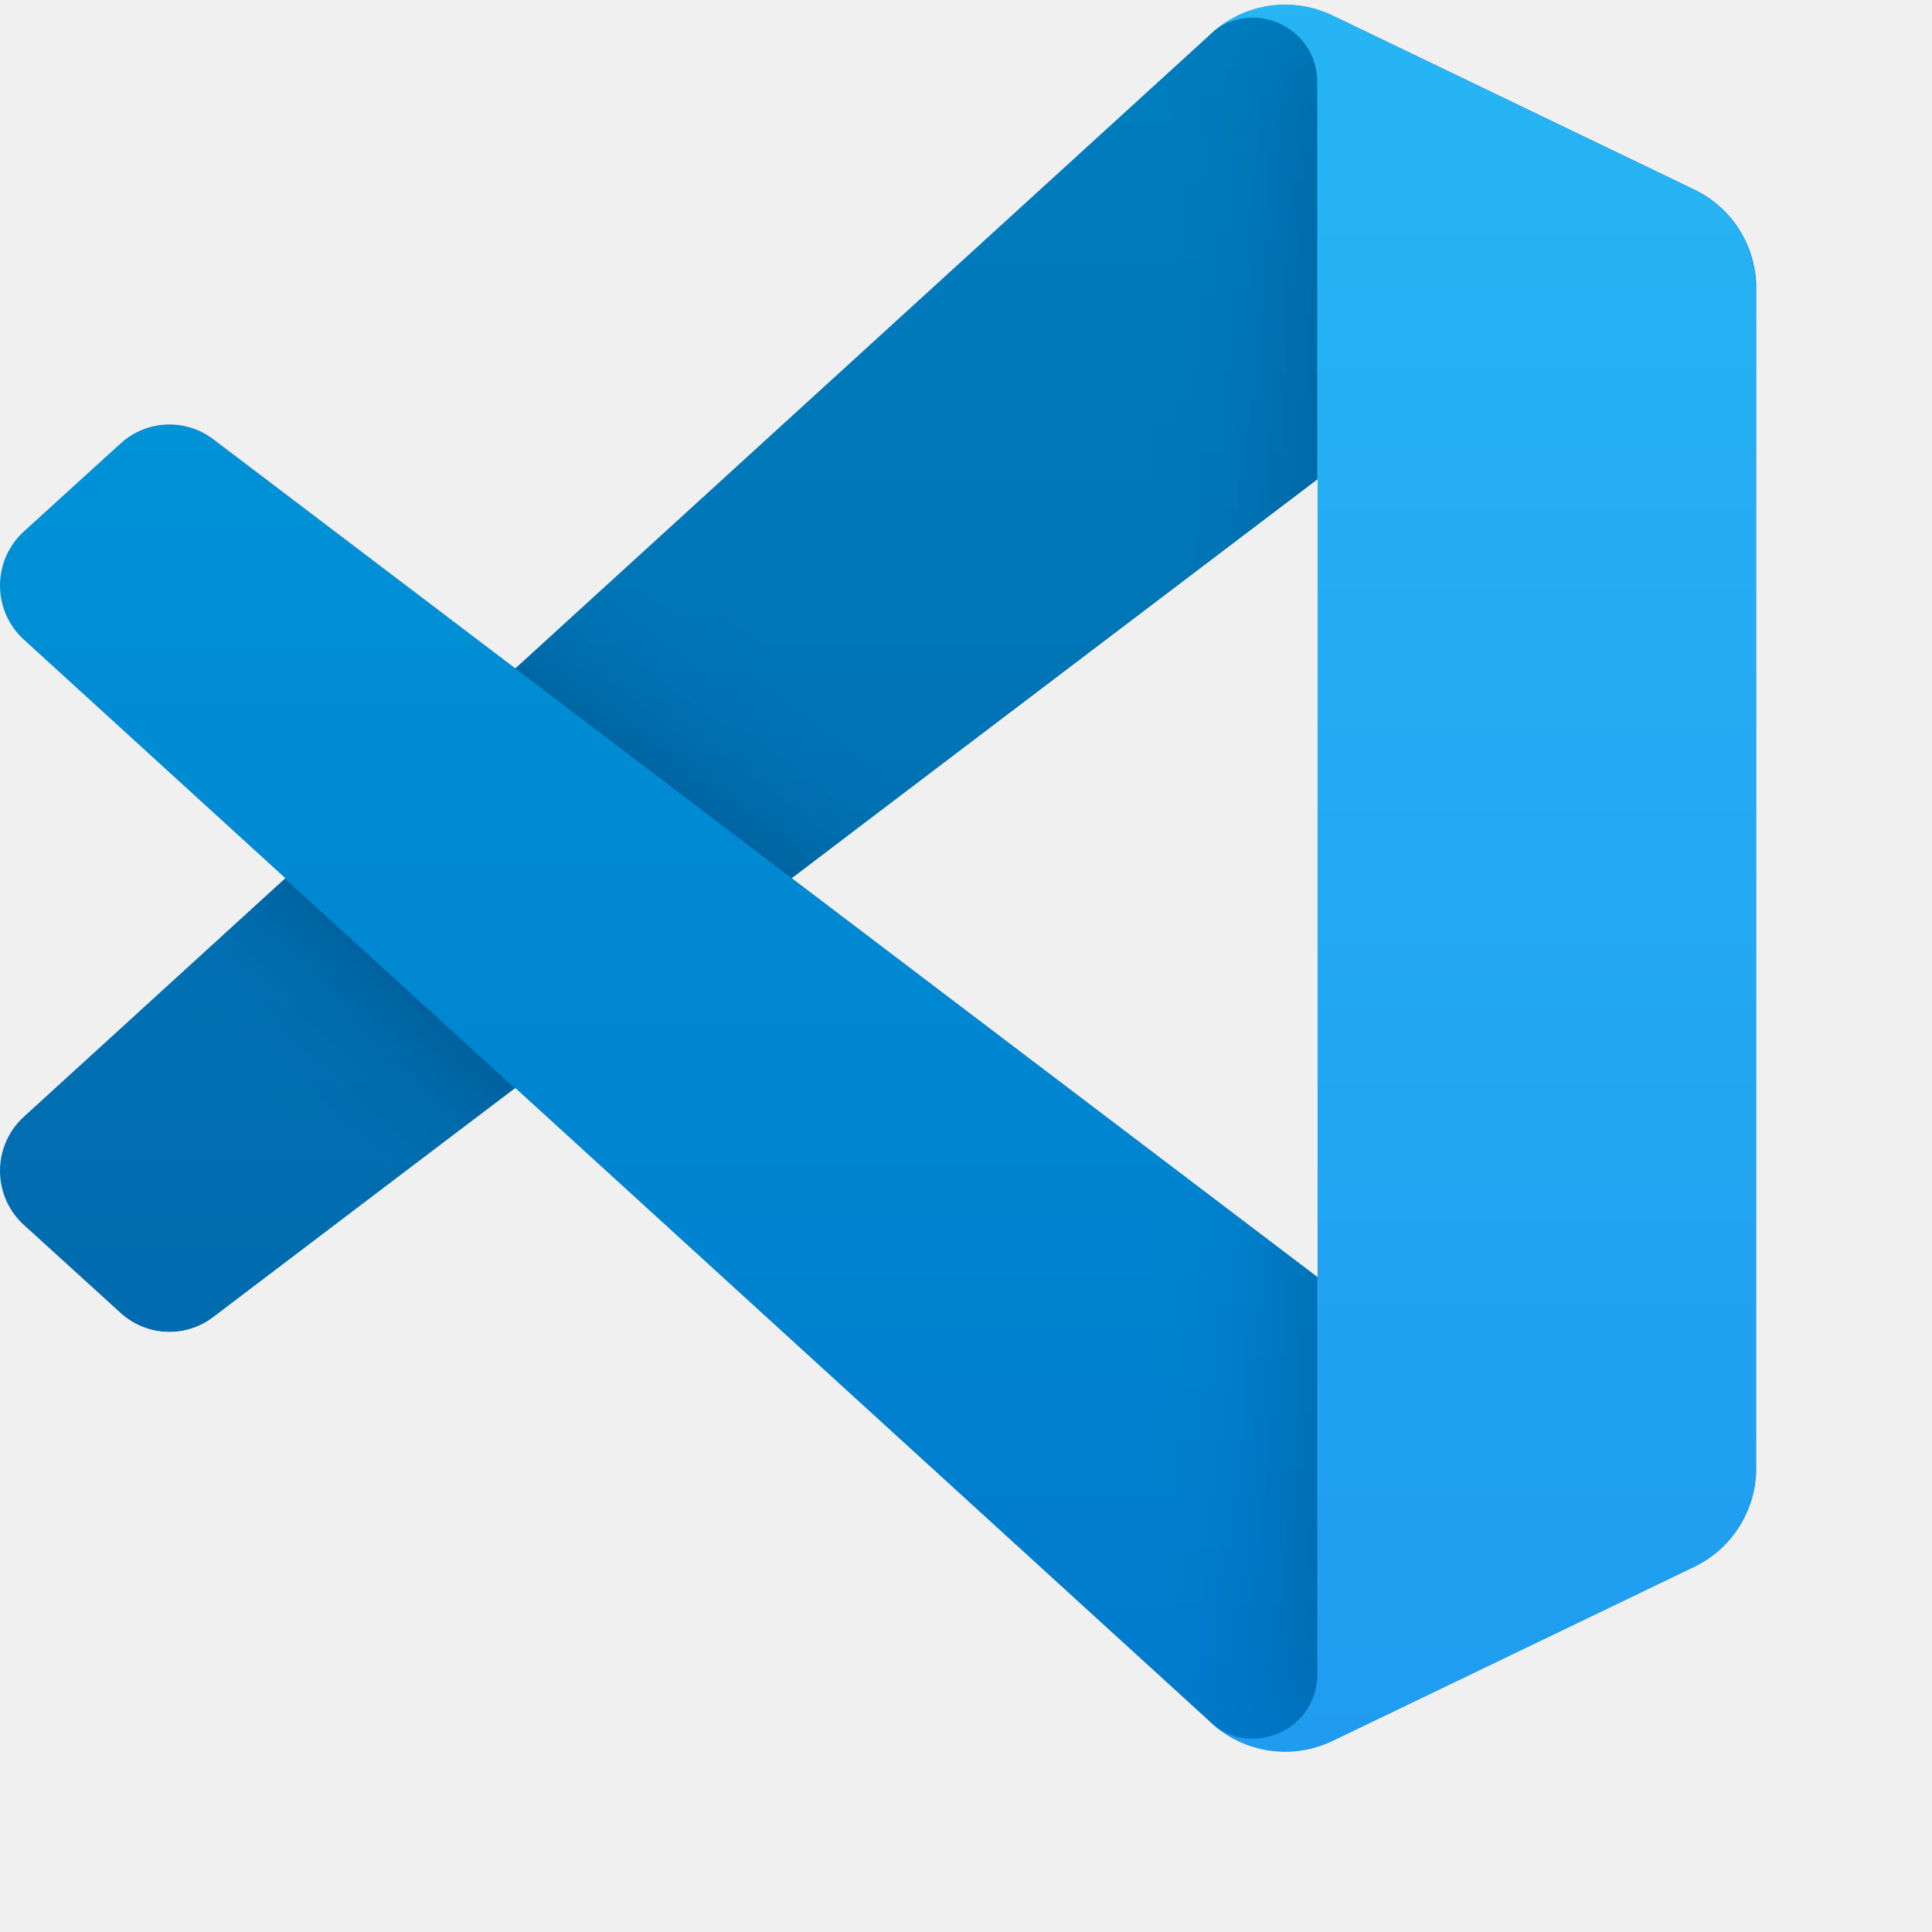
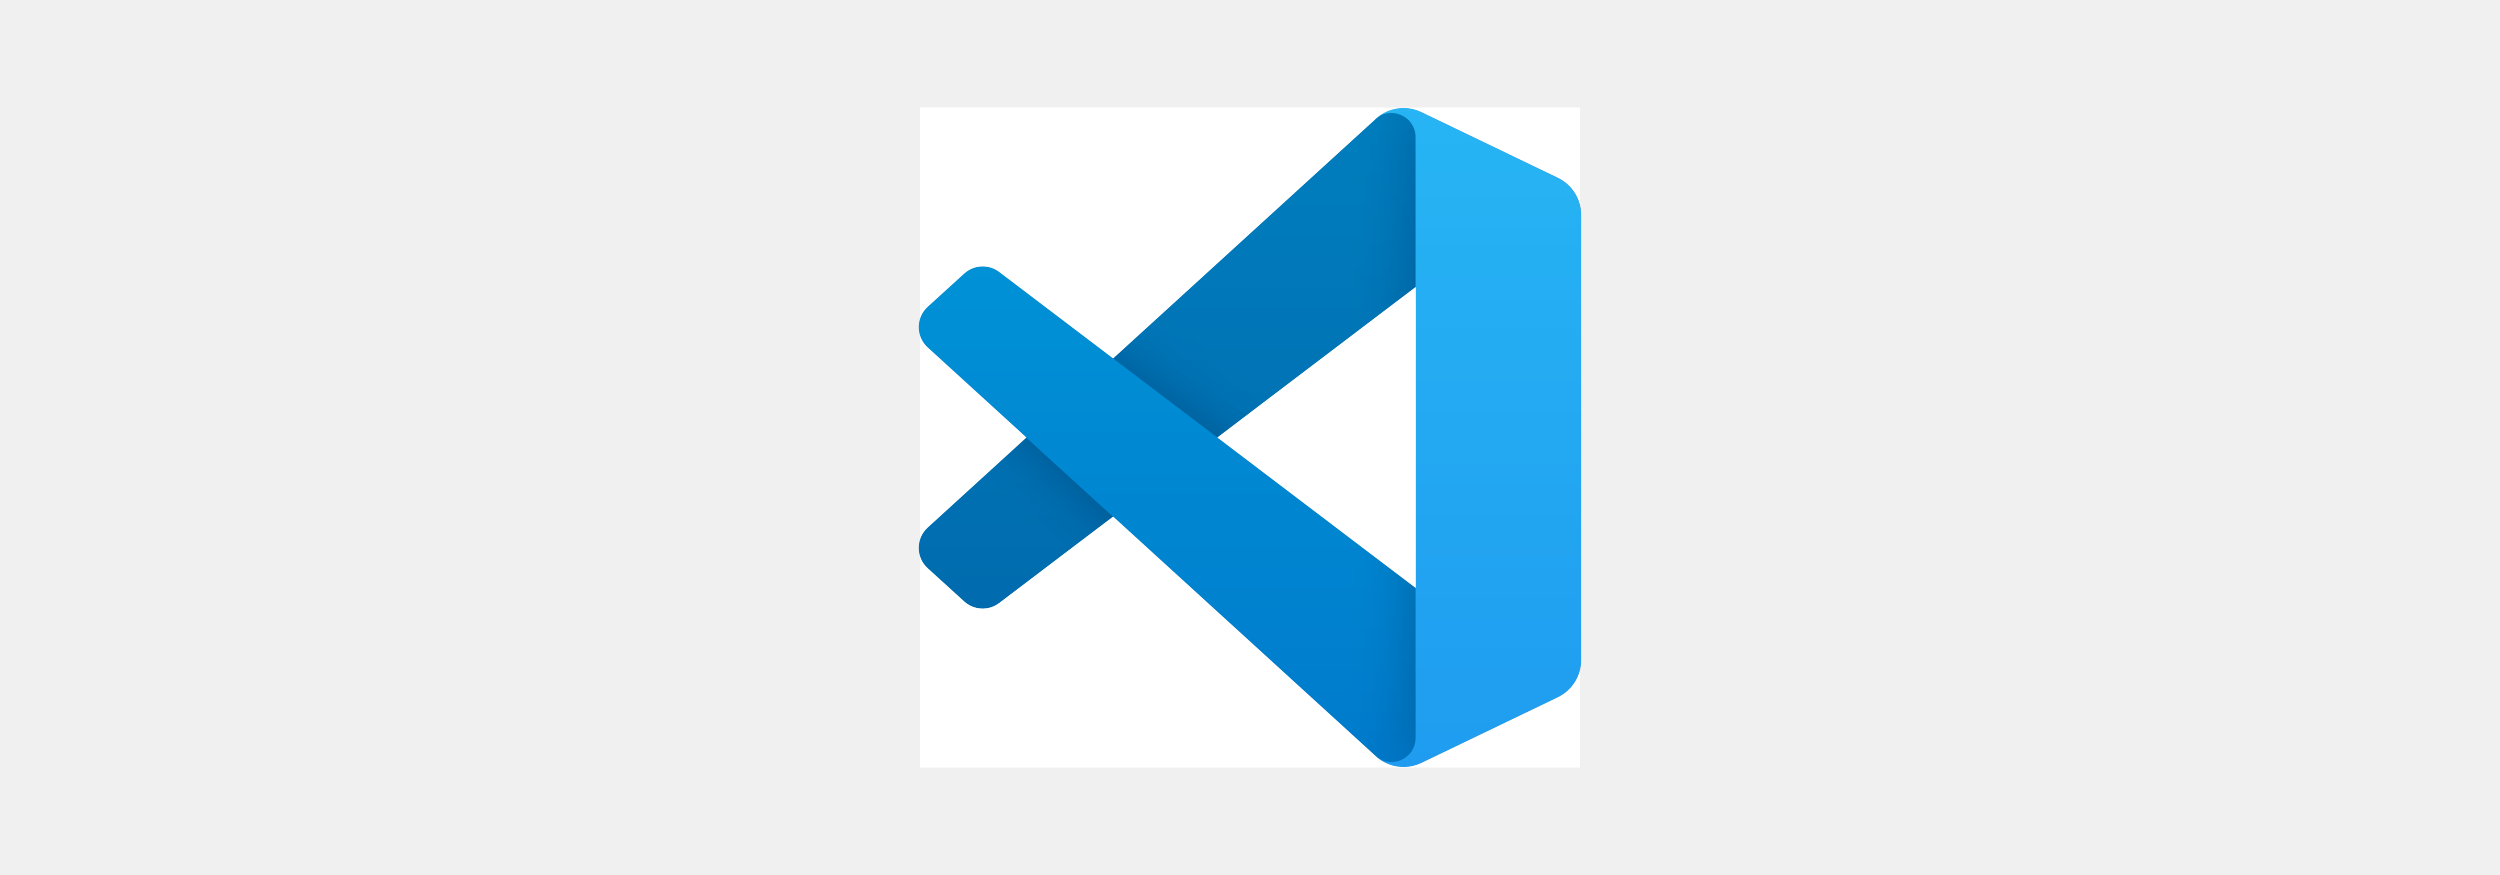
- <svg xmlns="http://www.w3.org/2000/svg" viewBox="0 0 105.6 105.6" fill="none">
-   <mask id="mask0" mask-type="alpha" maskUnits="userSpaceOnUse" x="0" y="0" width="105.6" height="105.6">
-     <path fill-rule="evenodd" clip-rule="evenodd" d="M68.075 95.344C69.587 95.933 71.311 95.896 72.838 95.161L92.602 85.651C94.679 84.652 96 82.55 96 80.244V15.757C96 13.451 94.679 11.349 92.602 10.35L72.838 0.839C70.835 -0.125 68.491 0.111 66.733 1.389C66.482 1.572 66.243 1.775 66.018 2L28.181 36.52L11.7 24.009C10.165 22.845 8.019 22.94 6.595 24.236L1.309 29.045C-0.434 30.63 -0.436 33.372 1.304 34.96L15.597 48L1.304 61.04C-0.436 62.628 -0.434 65.37 1.309 66.956L6.595 71.764C8.019 73.06 10.165 73.156 11.7 71.991L28.181 59.48L66.018 94C66.617 94.599 67.32 95.05 68.075 95.344ZM72.015 26.207L43.305 48L72.015 69.793V26.207Z" fill="white" />
+ <svg xmlns="http://www.w3.org/2000/svg" width="400" height="140" viewBox="0 0 400 140" fill="none">
+   <path d="M252.8 17.2H147.2V122.8H252.8V17.2Z" fill="white" />
+   <mask id="mask0" mask-type="alpha" maskUnits="userSpaceOnUse" x="147" y="17" width="106" height="106">
+     <path fill-rule="evenodd" clip-rule="evenodd" d="M222.167 122.276C223.836 122.927 225.74 122.885 227.425 122.074L249.248 111.573C251.542 110.469 253 108.149 253 105.602V34.398C253 31.852 251.542 29.531 249.249 28.428L227.425 17.926C225.213 16.862 222.625 17.123 220.684 18.534C220.407 18.735 220.143 18.96 219.895 19.208L178.116 57.324L159.918 43.51C158.224 42.224 155.855 42.33 154.281 43.761L148.445 49.07C146.52 50.821 146.518 53.849 148.44 55.602L164.222 70L148.44 84.398C146.518 86.152 146.52 89.179 148.445 90.93L154.281 96.239C155.855 97.671 158.224 97.776 159.918 96.49L178.116 82.676L219.895 120.792C220.556 121.453 221.332 121.951 222.167 122.276ZM226.516 45.937L194.816 70L226.516 94.063V45.937Z" fill="white" />
  </mask>
  <g mask="url(#mask0)">
-     <path d="M92.603 10.364L72.823 0.84C70.533 -0.262 67.797 0.203 66 2L1.247 61.04C-0.495 62.628 -0.493 65.37 1.251 66.955L6.54 71.764C7.966 73.06 10.113 73.155 11.649 71.991L89.626 12.835C92.243 10.85 96 12.716 96 16V15.77C96 13.465 94.68 11.364 92.603 10.364Z" fill="#0065A9" />
+     <path d="M249.249 28.444L227.408 17.928C224.88 16.711 221.859 17.224 219.875 19.208L148.376 84.398C146.453 86.152 146.456 89.179 148.381 90.93L154.221 96.239C155.796 97.671 158.167 97.776 159.862 96.49L245.963 31.172C248.851 28.981 253 31.041 253 34.667V34.413C253 31.868 251.542 29.548 249.249 28.444Z" fill="#0065A9" />
    <g filter="url(#filter0_d)">
-       <path d="M92.603 85.636L72.823 95.159C70.533 96.262 67.797 95.797 66 94L1.247 34.96C-0.495 33.372 -0.493 30.63 1.251 29.044L6.54 24.236C7.966 22.94 10.113 22.844 11.649 24.009L89.626 83.165C92.243 85.149 96 83.284 96 80V80.23C96 82.534 94.68 84.636 92.603 85.636Z" fill="#007ACC" />
+       <path d="M249.249 111.556L227.408 122.072C224.88 123.289 221.859 122.776 219.875 120.792L148.376 55.602C146.453 53.849 146.456 50.821 148.381 49.07L154.221 43.761C155.796 42.33 158.167 42.224 159.862 43.51L245.963 108.828C248.851 111.019 253 108.959 253 105.333V105.587C253 108.132 251.542 110.452 249.249 111.556Z" fill="#007ACC" />
    </g>
    <g filter="url(#filter1_d)">
-       <path d="M72.823 95.161C70.533 96.263 67.797 95.797 66 94C68.214 96.214 72 94.646 72 91.515V4.485C72 1.354 68.214 -0.214 66 2C67.797 0.203 70.533 -0.263 72.823 0.839L92.6 10.35C94.678 11.349 96 13.451 96 15.757V80.244C96 82.55 94.678 84.652 92.6 85.651L72.823 95.161Z" fill="#1F9CF0" />
+       <path d="M227.409 122.074C224.88 123.29 221.859 122.776 219.875 120.792C222.32 123.236 226.5 121.505 226.5 118.047V21.952C226.5 18.495 222.32 16.764 219.875 19.208C221.859 17.224 224.88 16.71 227.409 17.926L249.246 28.427C251.541 29.531 253 31.852 253 34.398V105.602C253 108.148 251.541 110.469 249.246 111.573L227.409 122.074Z" fill="#1F9CF0" />
    </g>
    <g style="mix-blend-mode:overlay" opacity="0.25">
-       <path fill-rule="evenodd" clip-rule="evenodd" d="M68.017 95.344C69.529 95.933 71.253 95.896 72.779 95.161L92.544 85.651C94.621 84.652 95.942 82.55 95.942 80.244V15.757C95.942 13.451 94.621 11.349 92.544 10.35L72.779 0.839C70.776 -0.125 68.433 0.111 66.675 1.389C66.424 1.572 66.184 1.775 65.96 2L28.122 36.52L11.641 24.009C10.107 22.845 7.961 22.94 6.536 24.236L1.25 29.045C-0.493 30.63 -0.495 33.372 1.246 34.96L15.539 48L1.246 61.04C-0.495 62.628 -0.493 65.37 1.25 66.956L6.536 71.764C7.961 73.06 10.107 73.156 11.641 71.991L28.122 59.48L65.96 94C66.558 94.599 67.261 95.05 68.017 95.344ZM71.956 26.207L43.246 48L71.956 69.793V26.207Z" fill="url(#paint0_linear)" />
+       <path fill-rule="evenodd" clip-rule="evenodd" d="M222.102 122.276C223.772 122.926 225.675 122.885 227.36 122.074L249.184 111.573C251.477 110.469 252.936 108.149 252.936 105.602V34.398C252.936 31.852 251.477 29.531 249.184 28.427L227.36 17.926C225.149 16.862 222.561 17.123 220.62 18.534C220.343 18.735 220.079 18.96 219.831 19.208L178.052 57.324L159.854 43.51C158.16 42.224 155.79 42.33 154.217 43.761L148.38 49.07C146.456 50.821 146.454 53.848 148.376 55.602L164.158 70L148.376 84.398C146.454 86.152 146.456 89.179 148.38 90.93L154.217 96.239C155.79 97.67 158.16 97.776 159.854 96.49L178.052 82.676L219.831 120.792C220.492 121.453 221.268 121.951 222.102 122.276ZM226.452 45.937L194.751 70L226.452 94.063V45.937Z" fill="url(#paint0_linear)" />
    </g>
  </g>
  <defs>
-     <filter id="filter0_d" x="-8.058" y="15.196" width="112.058" height="88.556" filterUnits="userSpaceOnUse" color-interpolation-filters="sRGB">
+     <filter id="filter0_d" x="138.102" y="33.779" width="123.731" height="97.78" filterUnits="userSpaceOnUse" color-interpolation-filters="sRGB">
      <feFlood flood-opacity="0" result="BackgroundImageFix" />
      <feColorMatrix in="SourceAlpha" type="matrix" values="0 0 0 0 0 0 0 0 0 0 0 0 0 0 0 0 0 0 127 0" />
      <feOffset />
-       <feGaussianBlur stdDeviation="4" />
+       <feGaussianBlur stdDeviation="4.417" />
      <feColorMatrix type="matrix" values="0 0 0 0 0 0 0 0 0 0 0 0 0 0 0 0 0 0 0.25 0" />
      <feBlend mode="overlay" in2="BackgroundImageFix" result="effect1_dropShadow" />
      <feBlend mode="normal" in="SourceGraphic" in2="effect1_dropShadow" result="shape" />
    </filter>
-     <filter id="filter1_d" x="58" y="-7.752" width="46" height="111.505" filterUnits="userSpaceOnUse" color-interpolation-filters="sRGB">
+     <filter id="filter1_d" x="211.042" y="8.44" width="50.792" height="123.12" filterUnits="userSpaceOnUse" color-interpolation-filters="sRGB">
      <feFlood flood-opacity="0" result="BackgroundImageFix" />
      <feColorMatrix in="SourceAlpha" type="matrix" values="0 0 0 0 0 0 0 0 0 0 0 0 0 0 0 0 0 0 127 0" />
      <feOffset />
-       <feGaussianBlur stdDeviation="4" />
+       <feGaussianBlur stdDeviation="4.417" />
      <feColorMatrix type="matrix" values="0 0 0 0 0 0 0 0 0 0 0 0 0 0 0 0 0 0 0.25 0" />
      <feBlend mode="overlay" in2="BackgroundImageFix" result="effect1_dropShadow" />
      <feBlend mode="normal" in="SourceGraphic" in2="effect1_dropShadow" result="shape" />
    </filter>
-     <linearGradient id="paint0_linear" x1="47.942" y1="0.248" x2="47.942" y2="95.753" gradientUnits="userSpaceOnUse">
+     <linearGradient id="paint0_linear" x1="199.936" y1="17.273" x2="199.936" y2="122.727" gradientUnits="userSpaceOnUse">
      <stop stop-color="white" />
      <stop offset="1" stop-color="white" stop-opacity="0" />
    </linearGradient>
  </defs>
</svg>
